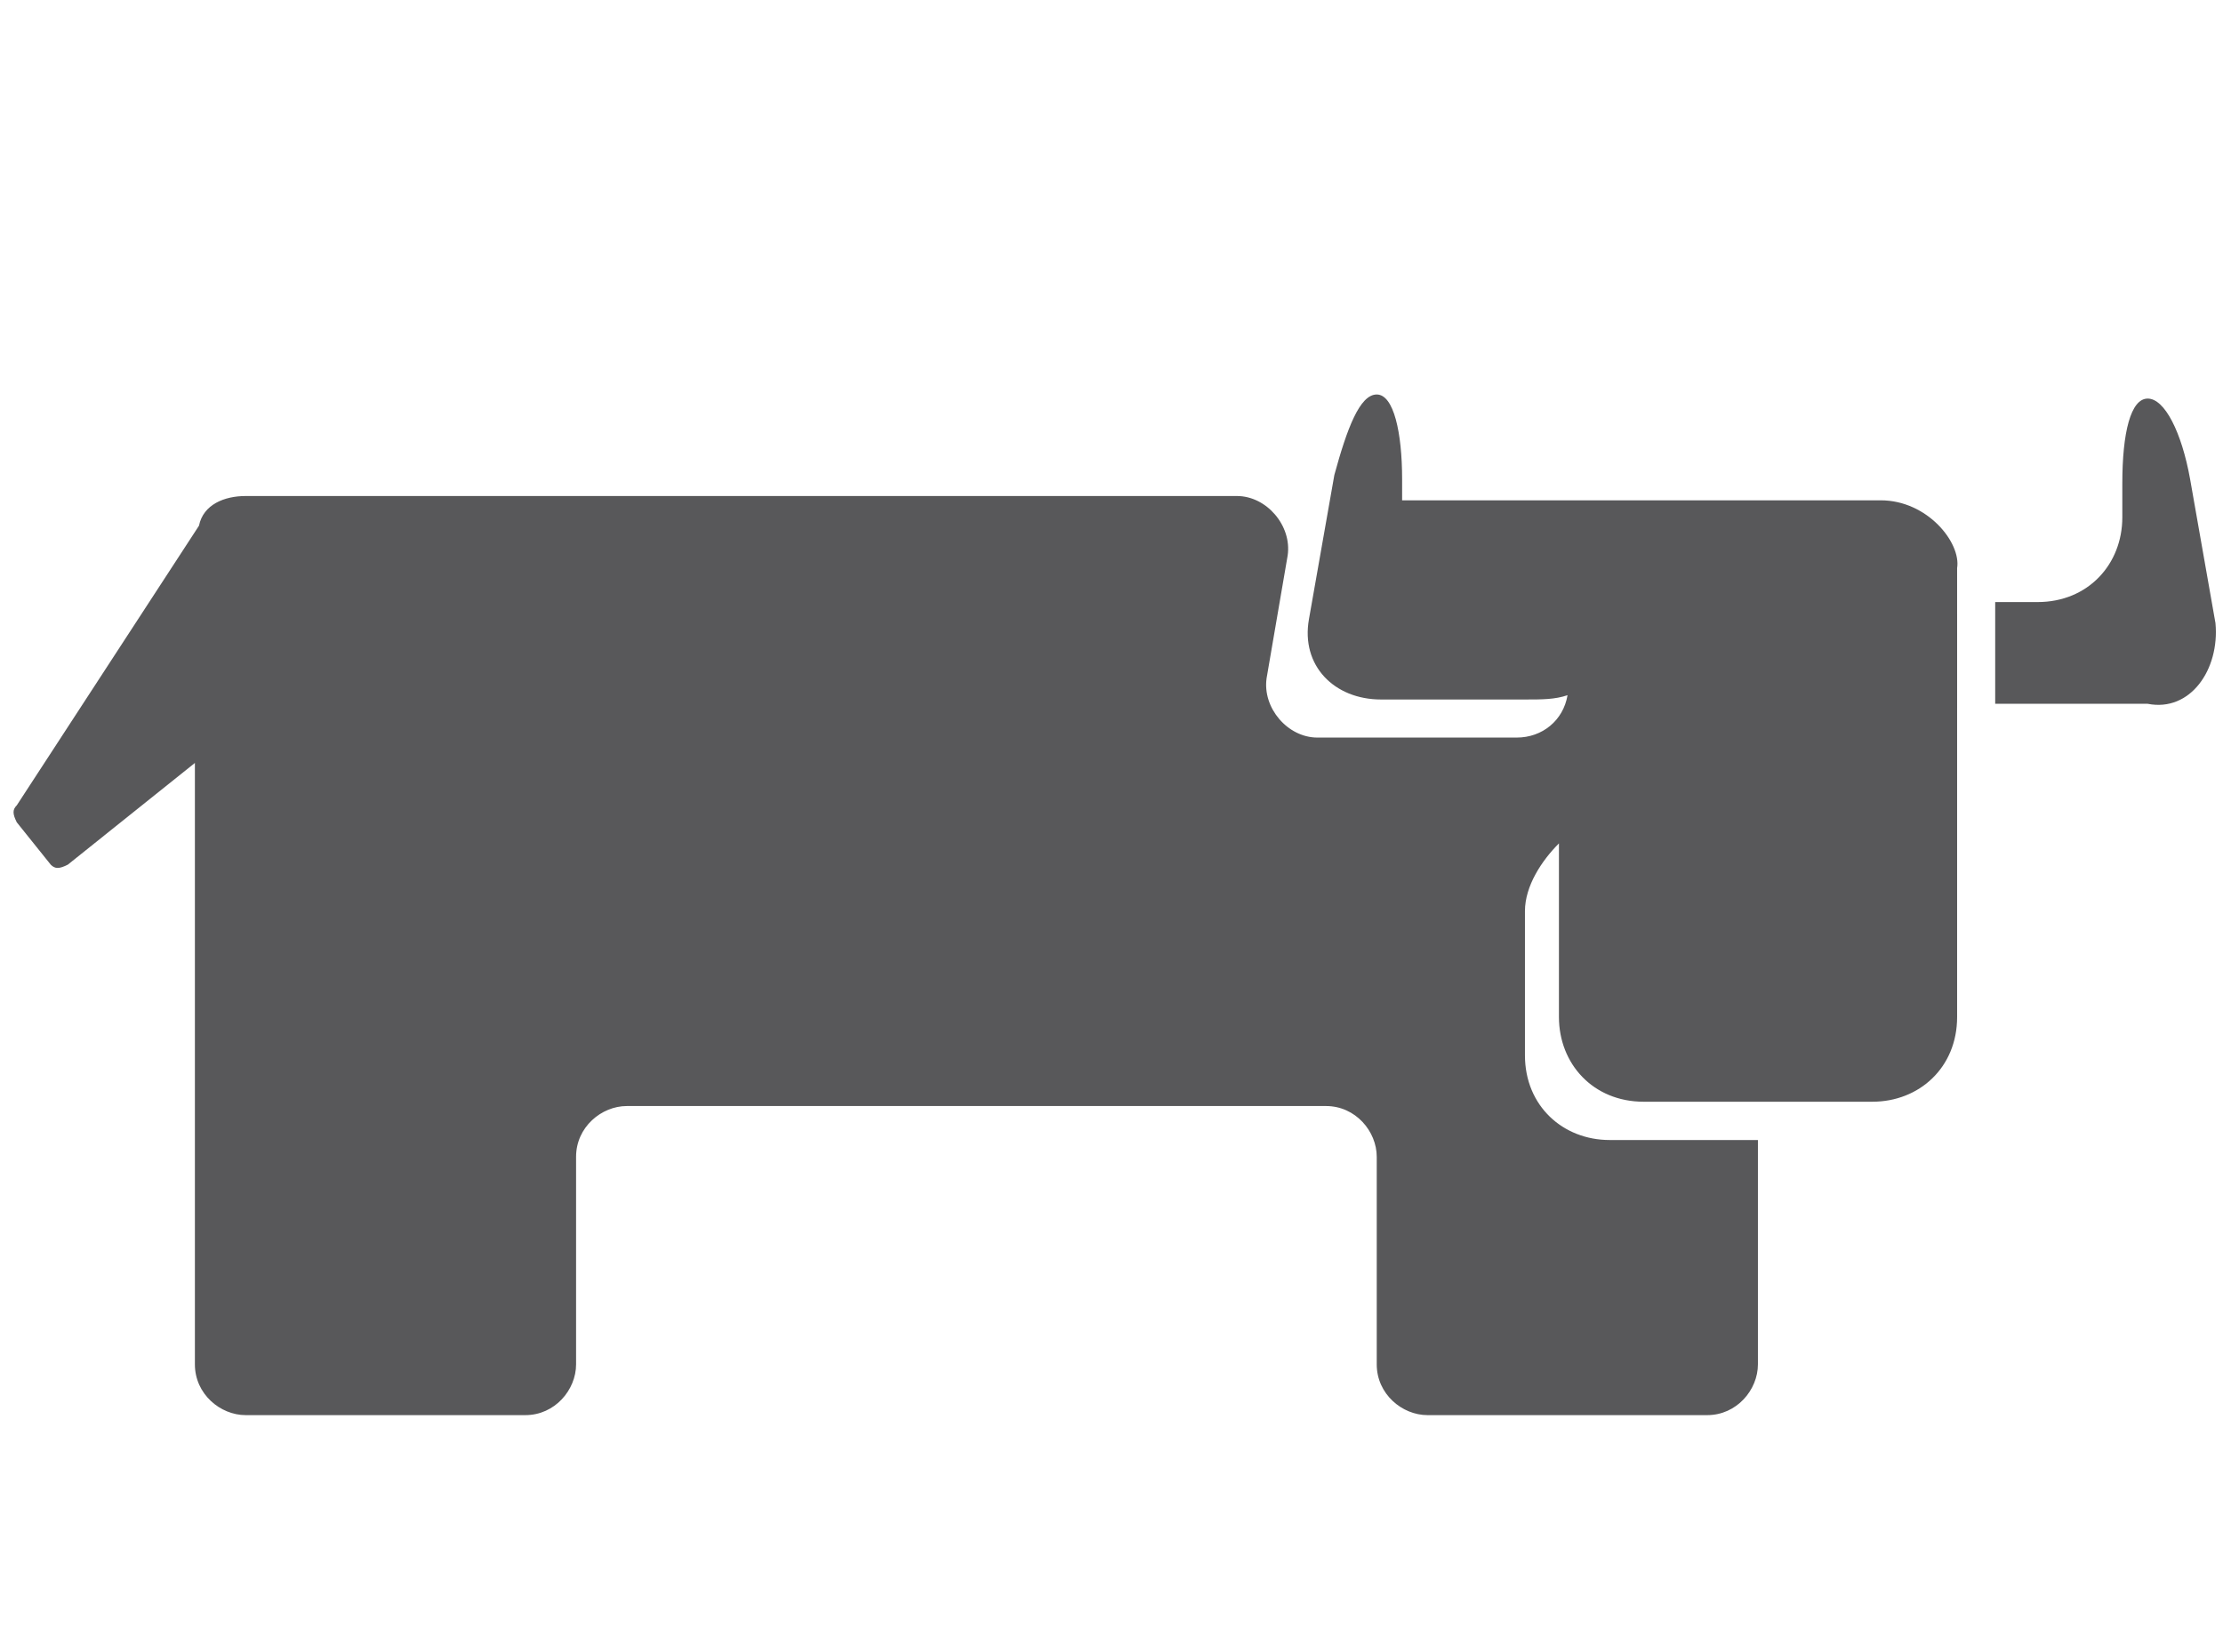
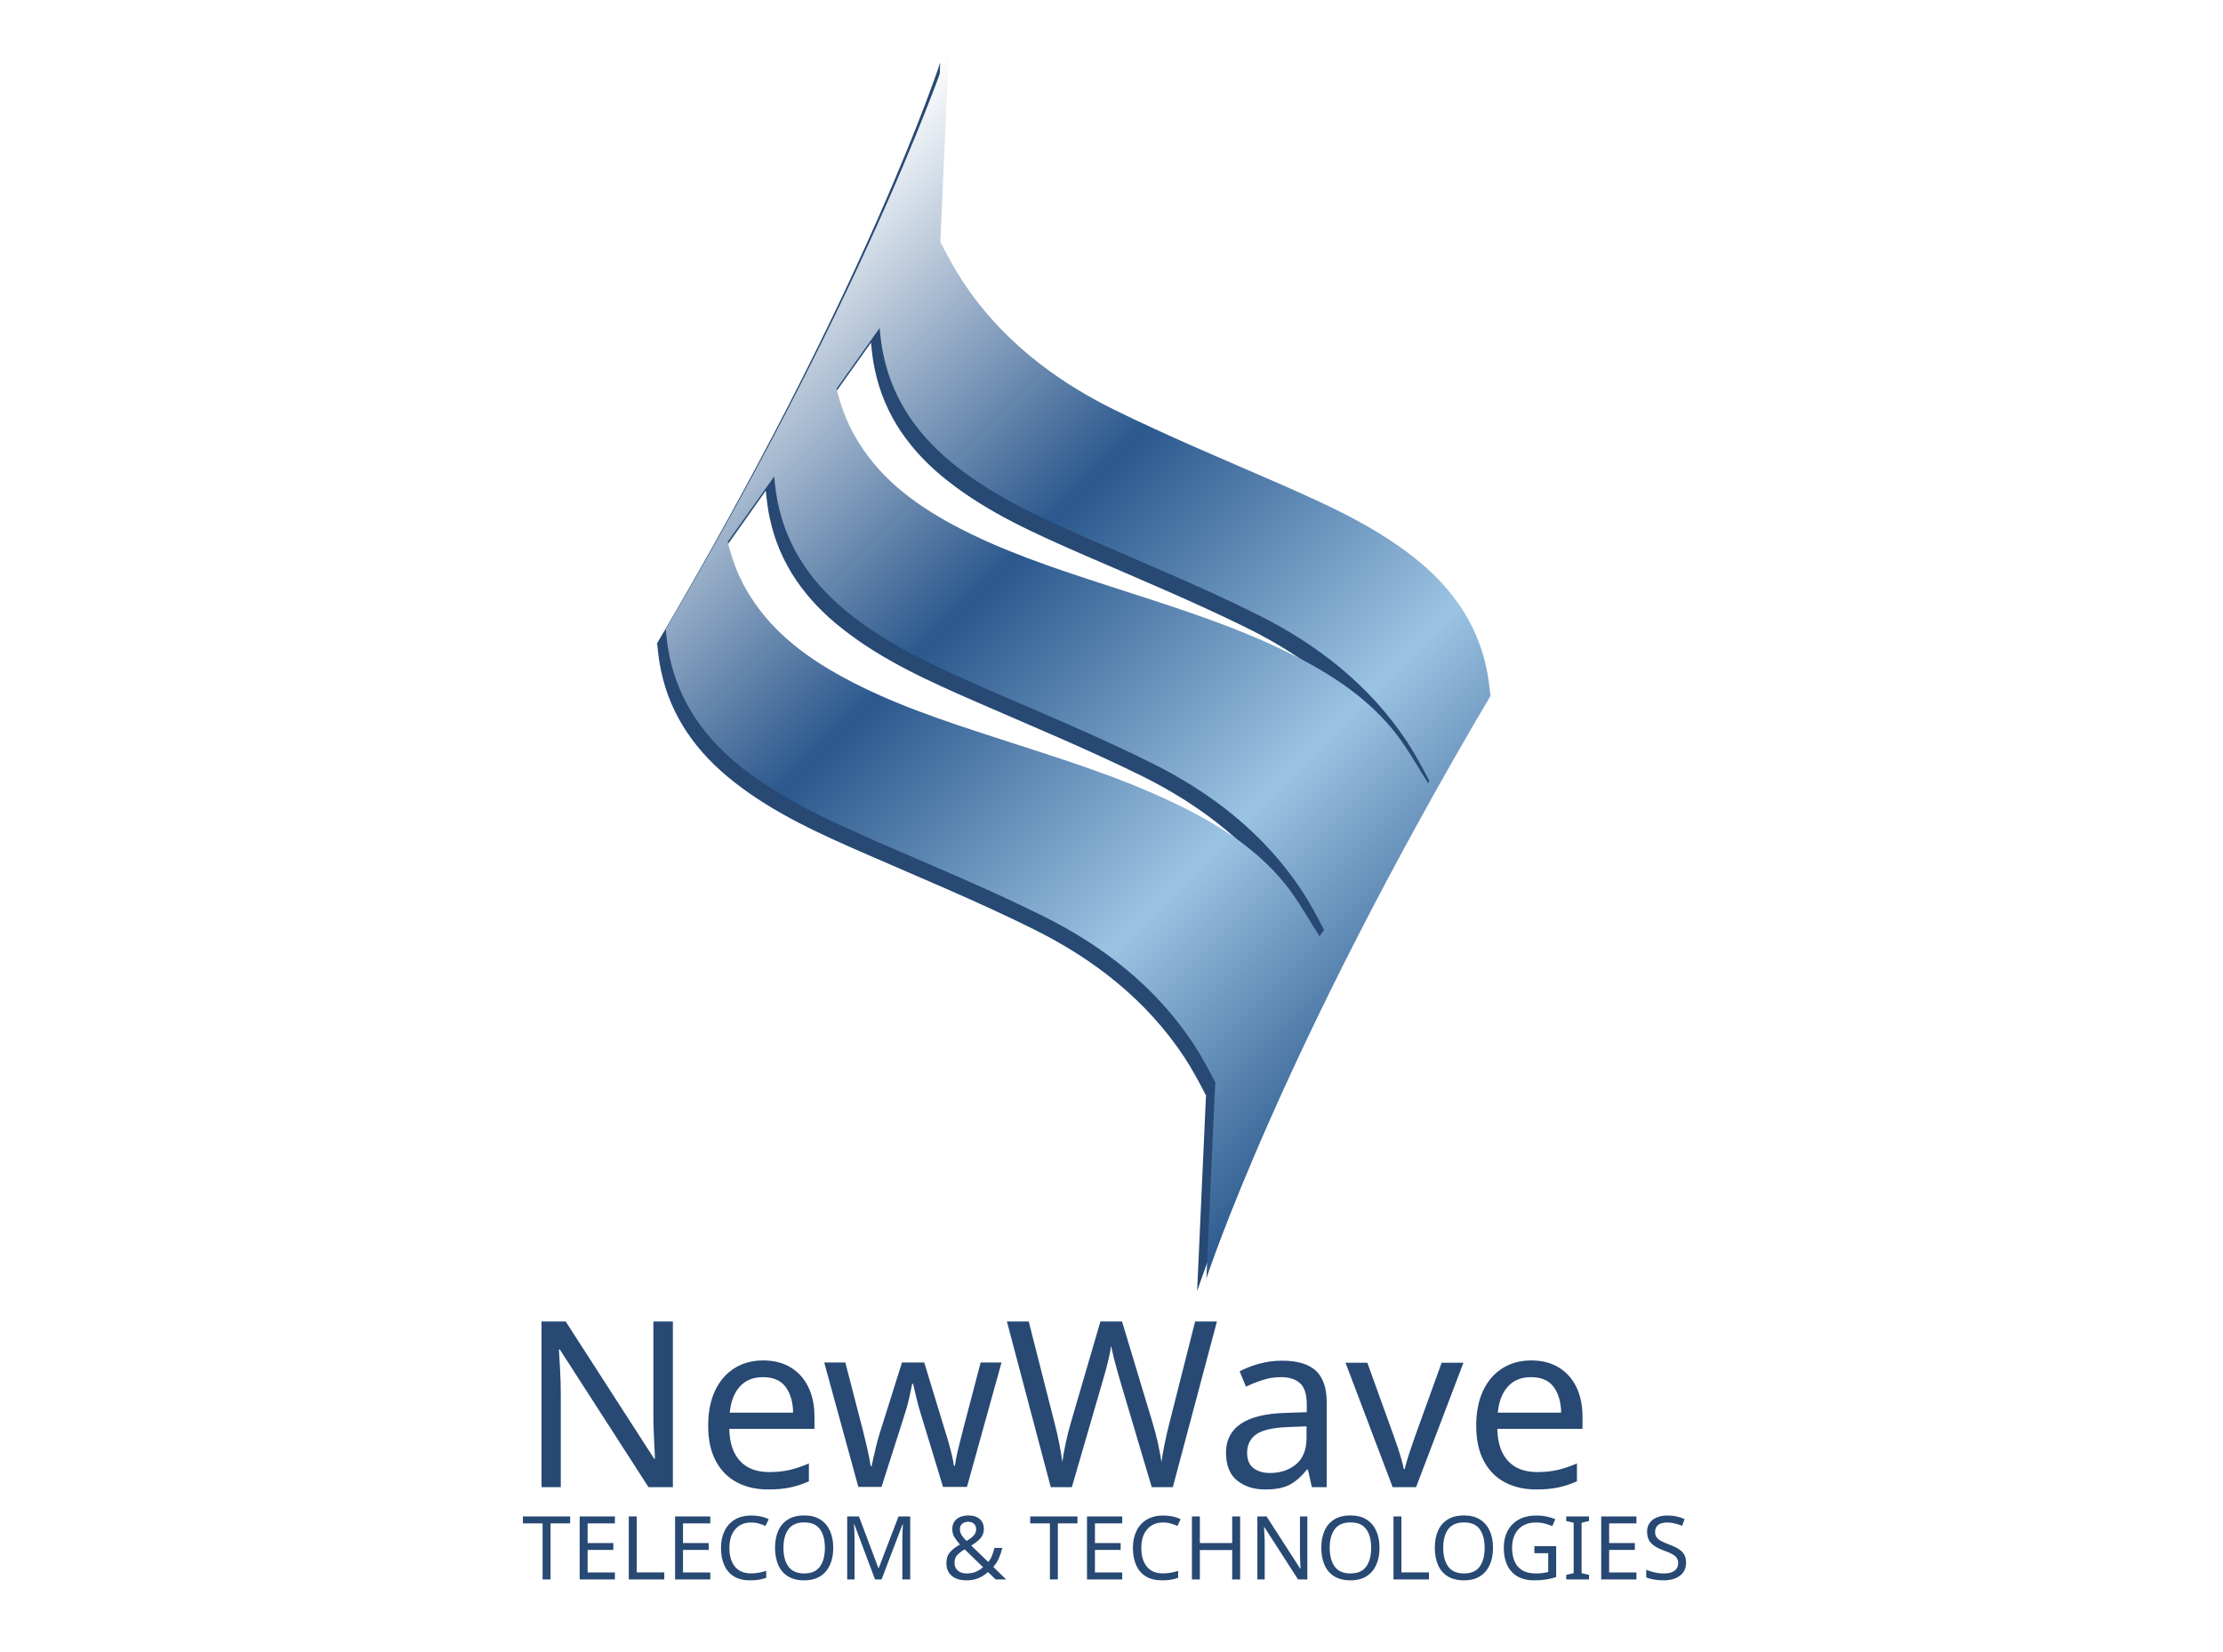
- <svg xmlns="http://www.w3.org/2000/svg" version="1.1" id="Layer_1" x="0px" y="0px" viewBox="-9.4 0 1033.4 768" enable-background="new -9.4 0 1033.4 768" xml:space="preserve">
-   <g id="surface1">
-     <path fill="#58585A" d="M1020.5,289.7l-11.8-67c-3.9-21.7-11.8-37.4-19.7-37.4s-11.8,15.8-11.8,39.4v15.8   c0,21.7-15.8,39.4-39.4,39.4H922c-2,0-2,0-3.9,0v47.3c2,0,2,0,3.9,0h67C1008.7,331.1,1022.5,311.4,1020.5,289.7" />
-     <path fill="#58585A" d="M900.3,285.8c-9.8,3.9-19.7,11.8-19.7,21.7c0,9.8,7.9,15.8,19.7,21.7V285.8z" />
-     <path fill="#58585A" d="M864.9,232.6H758.6h-3.9H646.3c-2,0-2,0-3.9,0v-9.8c0-21.7-3.9-39.4-11.8-39.4c-7.9,0-13.8,15.8-19.7,37.4   l-11.8,67c-3.9,21.7,11.8,37.4,33.5,37.4h67c7.9,0,13.8,0,19.7-2c-2,11.8-11.8,19.7-23.6,19.7H603c-13.8,0-25.6-13.8-23.6-27.6   l9.8-57.1c2-13.8-9.8-27.6-23.6-27.6H104.8c-9.8,0-19.7,3.9-21.7,13.8l-84.7,130c-2,2-2,3.9,0,7.9L14.2,402c2,2,3.9,2,7.9,0   l59.1-47.3v279.6c0,13.8,11.8,23.6,23.6,23.6h130c13.8,0,23.6-11.8,23.6-23.6v-96.5c0-13.8,11.8-23.6,23.6-23.6H607   c13.8,0,23.6,11.8,23.6,23.6v96.5c0,13.8,11.8,23.6,23.6,23.6h130c13.8,0,23.6-11.8,23.6-23.6V530h-68.9   c-21.7,0-39.4-15.8-39.4-39.4v-67c0-11.8,7.9-23.6,15.8-31.5v80.7c0,21.7,15.8,39.4,39.4,39.4H861c21.7,0,39.4-15.8,39.4-39.4   V264.1C902.3,252.3,886.6,232.6,864.9,232.6" />
+ <svg xmlns="http://www.w3.org/2000/svg" version="1.1" id="Layer_1" x="0px" y="0px" viewBox="0 0 1033.4 768" style="enable-background:new 0 0 1033.4 768;" xml:space="preserve">
+   <style type="text/css">
+ 	.st0{fill:#274973;}
+ 	.st1{font-family:'AvantGardeLT-Bold';}
+ 	.st2{font-size:107.897px;}
+ 	.st3{font-family:'AvantGardeLT-Medium';}
+ 	.st4{font-size:41.058px;}
+ 	.st5{fill:url(#SVGID_1_);}
+ </style>
+   <g>
+     <g>
+       <text transform="matrix(1 0 0 1 241.2682 691.3818)" class="st0 st1 st2">NewWave</text>
+     </g>
+     <g>
+       <text transform="matrix(1 0 0 1 242.6647 734.2998)" class="st0 st3 st4">TELECOM &amp; TECHNOLOGIES </text>
+     </g>
+     <path class="st0" d="M688.4,329.6c-0.4-4.3-0.9-8.5-1.8-12.6c-4.5-21.5-16.8-38.3-33.9-51.7c-18.8-14.8-40.4-24.4-62.2-33.9   c-25.9-11.3-52-22.1-77.3-34.6c-28-13.9-52.3-32.8-69.8-59.3c-3.8-5.8-7.1-12-10.3-18.2l-0.1,0.1l4.1-90.4   c0,0-34.1,105.2-132.6,271.7l1-1.5c0.4,4.2,0.9,8.5,1.8,12.6c4.5,21.5,16.8,38.3,33.9,51.7c18.8,14.8,40.4,24.4,62.2,33.9   c25.9,11.3,52,22.1,77.3,34.7c28,13.9,52.3,32.9,69.8,59.3c3.8,5.8,7.1,12,10.3,18.2l-0.2,0.3l-4.1,90.4   c0,0,34.1-105.2,132.6-271.7L688.4,329.6z M609.1,441.4c-5.3-8.2-10-16.9-16.1-24.4c-13.9-17.2-32.5-28.4-52.3-37.8   c-26.3-12.5-54.1-20.8-81.6-29.8c-24.2-7.9-48.5-15.8-71-28c-18.6-10.1-34.9-22.6-45.4-41.4c-3.8-6.8-6.4-14-8.2-21.5l21.5-30.4   c0.4,4.2,0.9,8.5,1.8,12.6c4.5,21.5,16.8,38.3,33.9,51.7c18.8,14.8,40.4,24.4,62.1,33.9c25.9,11.3,52,22.1,77.3,34.6   c28,13.9,52.3,32.9,69.8,59.3c3.8,5.8,7.1,12,10.3,18.2L609.1,441.4z M659.5,370.4c-5.3-8.3-10-16.9-16.1-24.5   c-14-17.2-32.5-28.4-52.3-37.8c-26.3-12.5-54.1-20.8-81.6-29.8c-24.2-7.9-48.5-15.8-71-28c-18.5-10-34.9-22.6-45.4-41.4   c-3.8-6.8-6.4-14-8.2-21.5l20-28.1c0.4,4.3,0.9,8.5,1.8,12.6c4.5,21.5,16.8,38.3,33.9,51.7c18.8,14.8,40.4,24.4,62.1,33.9   c25.9,11.3,52,22.1,77.3,34.6c28,13.9,52.3,32.9,69.8,59.3c3.8,5.8,7.1,12,10.3,18.2L659.5,370.4z" />
+     <linearGradient id="SVGID_1_" gradientUnits="userSpaceOnUse" x1="673.959" y1="481.126" x2="328.106" y2="135.274">
+       <stop offset="0" style="stop-color:#2B588D" />
+       <stop offset="0.285" style="stop-color:#9BC3E2" />
+       <stop offset="0.613" style="stop-color:#2B588D" />
+       <stop offset="1" style="stop-color:#FFFFFF" />
+     </linearGradient>
+     <path class="st5" d="M692.8,323.3c-0.4-4.3-0.9-8.5-1.8-12.6c-4.5-21.5-16.8-38.3-34-51.8c-18.9-14.8-40.5-24.4-62.2-34   c-25.9-11.3-52.1-22.2-77.4-34.7c-28-13.9-52.4-32.9-69.9-59.4c-3.8-5.8-7.1-12-10.3-18.2l-0.1,0.1l4.1-90.6   c0,0-34.2,105.4-132.7,272.1l1-1.5c0.4,4.3,0.9,8.5,1.8,12.7c4.5,21.5,16.8,38.3,34,51.8c18.9,14.8,40.5,24.4,62.2,34   c25.9,11.3,52.1,22.1,77.4,34.7c28,13.9,52.4,32.9,69.9,59.4c3.8,5.8,7.1,12,10.3,18.2l-0.2,0.3l-4.1,90.6   c0,0,34.2-105.4,132.8-272.1L692.8,323.3z M613.4,435.3c-5.3-8.3-10-16.9-16.1-24.5c-14-17.2-32.6-28.5-52.4-37.9   c-26.3-12.5-54.2-20.9-81.8-29.9c-24.3-7.9-48.5-15.8-71.1-28.1c-18.6-10.1-34.9-22.6-45.5-41.5c-3.8-6.8-6.4-14-8.2-21.5   l21.6-30.4c0.4,4.3,0.9,8.5,1.8,12.7c4.5,21.5,16.8,38.3,34,51.8c18.8,14.8,40.5,24.4,62.2,34c25.9,11.3,52.1,22.1,77.4,34.7   c28,13.9,52.4,32.9,69.9,59.4c3.8,5.8,7.1,12,10.3,18.2L613.4,435.3z M663.9,364.1c-5.3-8.3-10-16.9-16.1-24.5   c-14-17.2-32.6-28.4-52.4-37.9c-26.3-12.5-54.2-20.9-81.8-29.9c-24.3-7.9-48.5-15.9-71.1-28.1c-18.6-10.1-34.9-22.6-45.4-41.5   c-3.8-6.8-6.4-14-8.2-21.5l20-28.2c0.4,4.3,0.9,8.5,1.8,12.6c4.5,21.5,16.8,38.3,34,51.8c18.8,14.8,40.5,24.4,62.2,34   c25.9,11.3,52.1,22.1,77.4,34.7c28,13.9,52.4,32.9,69.9,59.4c3.8,5.8,7.1,12,10.3,18.2L663.9,364.1z" />
  </g>
</svg>
